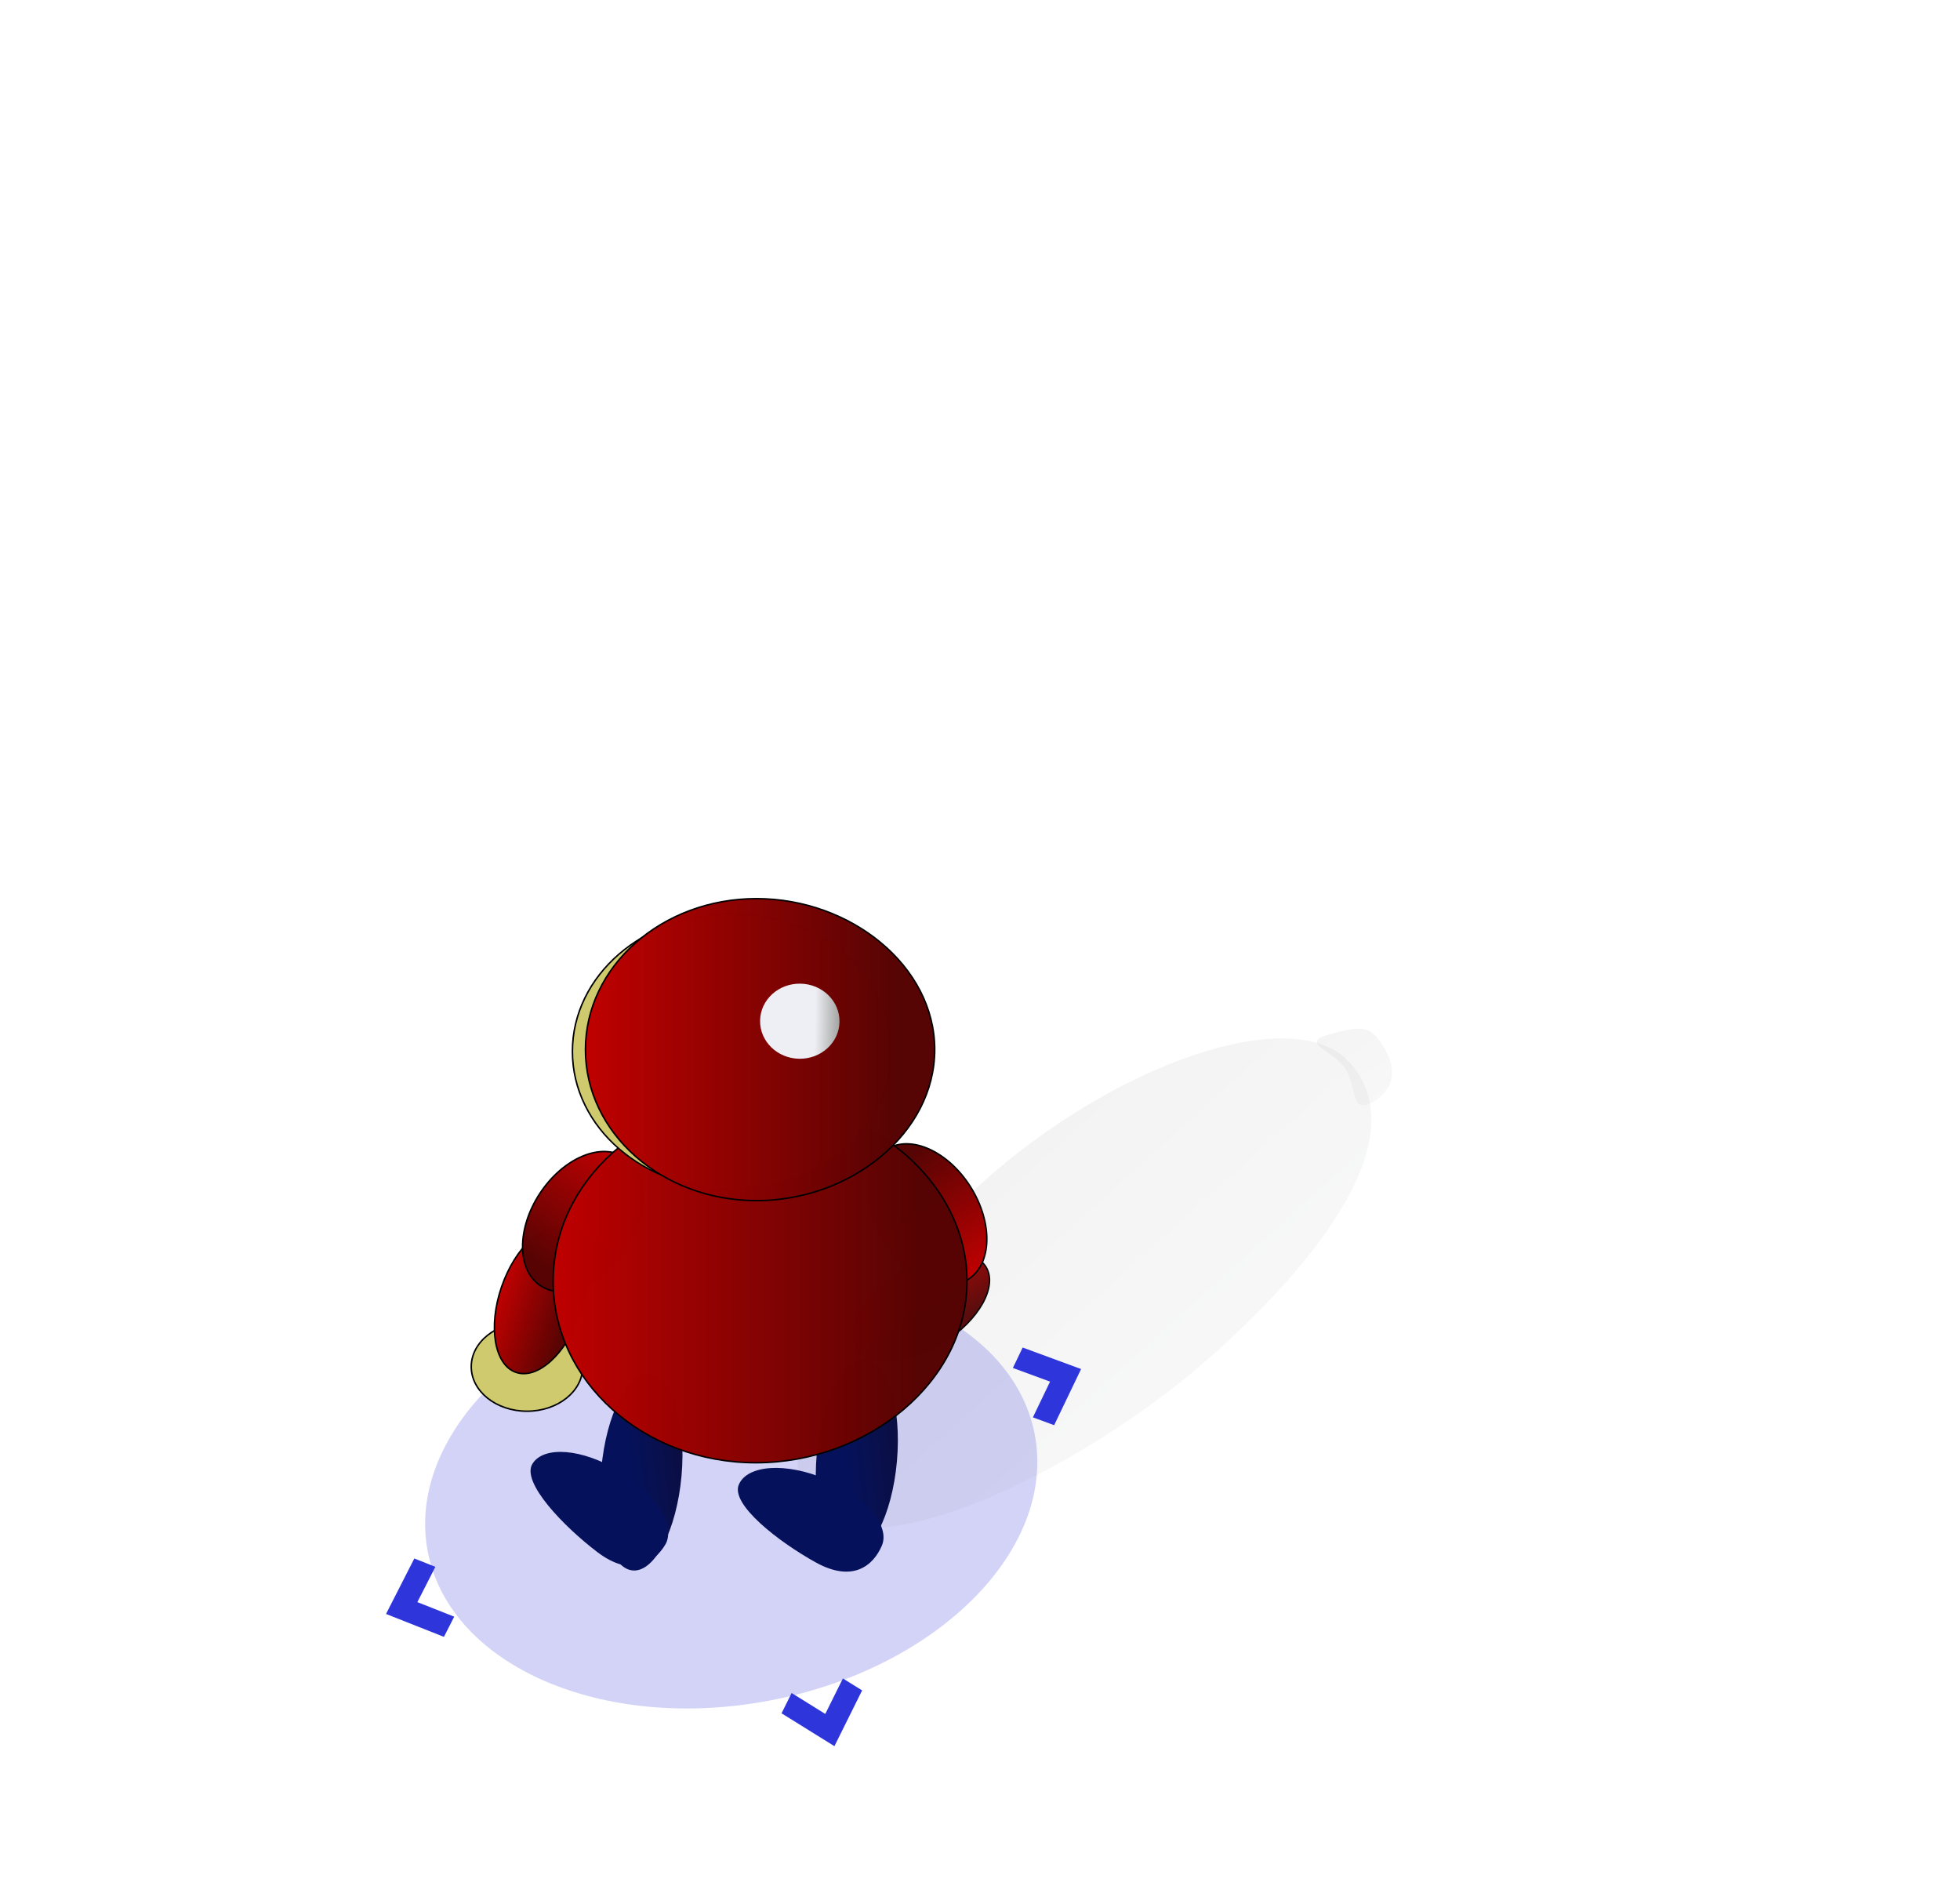
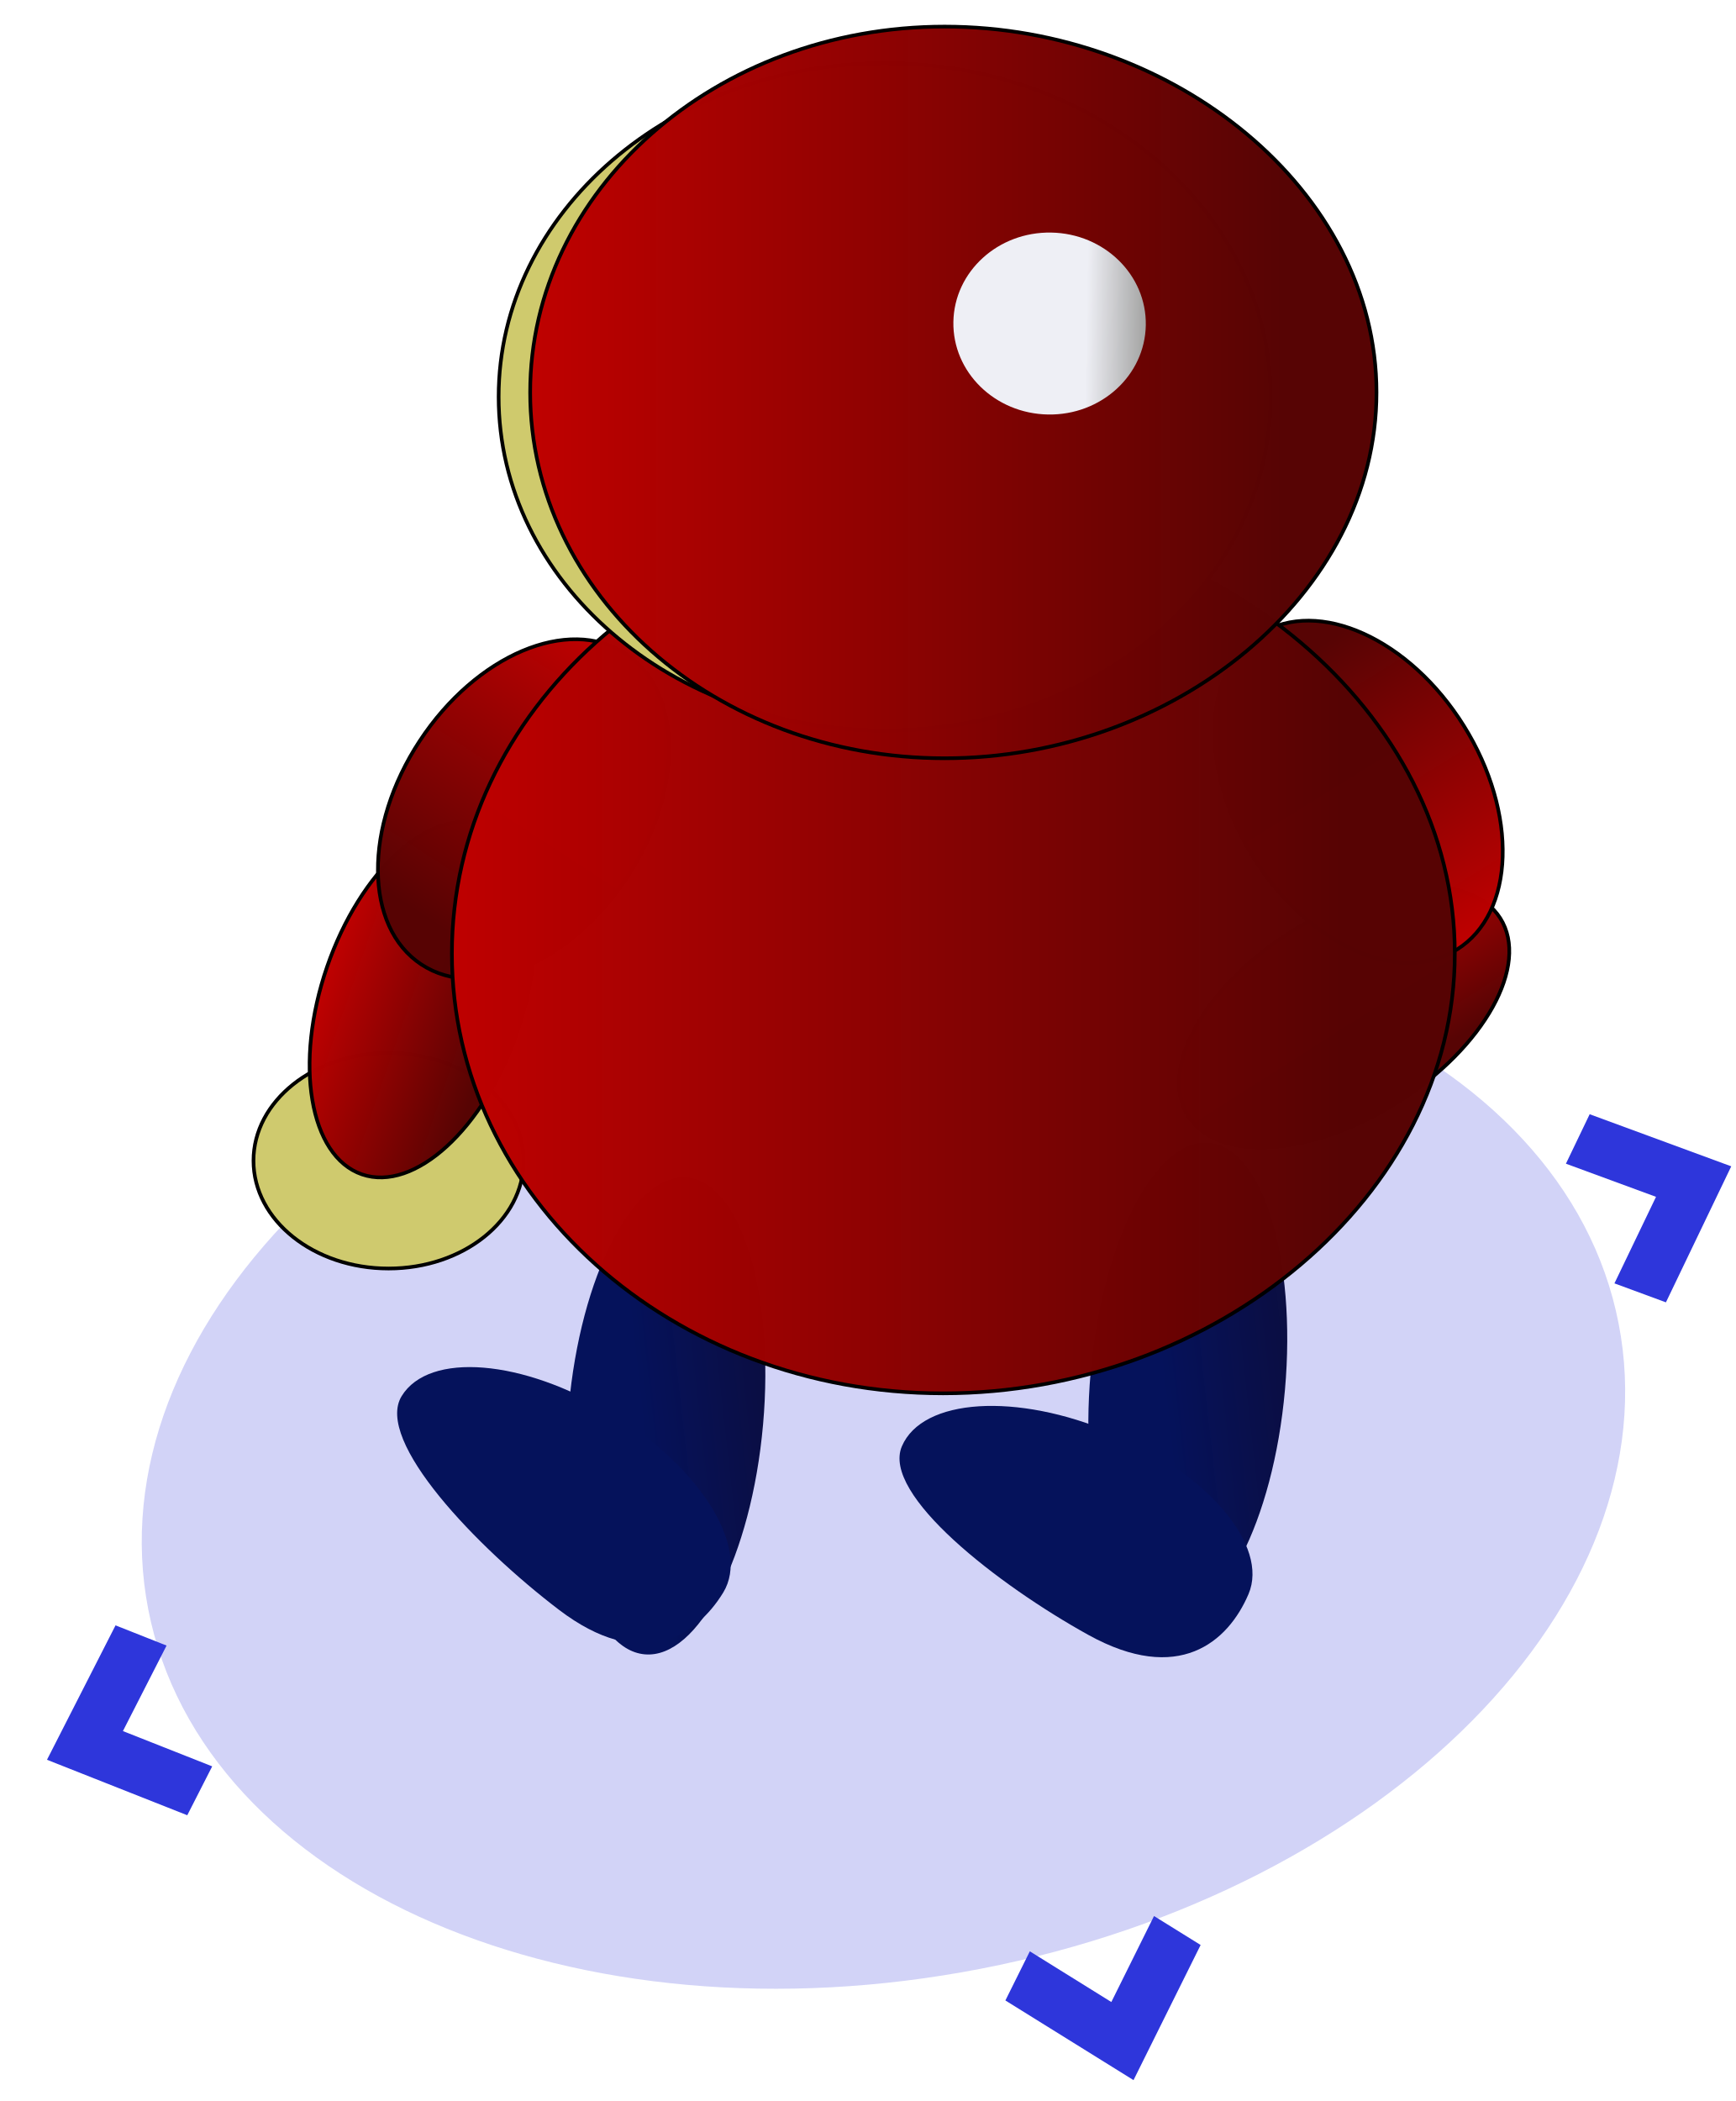
- <svg xmlns="http://www.w3.org/2000/svg" width="260" height="251">
+ <svg xmlns="http://www.w3.org/2000/svg" width="95" height="115">
  <g id="Layer_1">
-     <ellipse transform="rotate(-11 97 198)" stroke-width="0" ry="28" rx="41" id="svg_1" cy="198" cx="97" stroke="url(#svg_2)" fill="#d2d3f7" />
-     <ellipse opacity="undefined" ry="10.115" rx="5.506" id="svg_49" cy="173.397" cx="122.222" stroke-width="0.2" fill="url(#svg_39)" stroke="#000" transform="rotate(-122.362 122.222 173.397)" />
-     <ellipse stroke-width="0" ry="13.099" rx="5.34" id="svg_40" cy="195.231" cx="85.09" fill="url(#svg_97)" stroke="#000" transform="rotate(5.07178 85.0897 195.231)" />
-     <path stroke-width="0" fill-opacity="0.08" stroke-opacity="0.14" id="svg_51" d="m141.774,216.505c-10.979,0 -17.17,-21.14 -17.17,-45.136c0,-23.996 9.947,-47.253 20.926,-47.253c10.979,0 16.548,14.576 16.548,38.572c0,23.996 -9.325,53.818 -20.304,53.818l0,-0l0,0z" opacity="undefined" fill="url(#svg_55)" stroke="url(#svg_56)" transform="rotate(47.7752 143.34 170.31)" />
-     <path id="svg_59" d="m180.267,142.935c-2.941,0 -6.329,3.316 -4.929,-0.833c1.4,-4.15 1.988,-4.999 4.929,-4.999c2.941,0 5.805,1.127 5.718,4.999c-0.087,3.872 -2.777,0.833 -5.718,0.833z" opacity="undefined" stroke-opacity="0.14" stroke-width="0" fill-opacity="0.07" fill="url(#svg_55)" stroke="url(#svg_56)" transform="rotate(56.3166 180.499 140.646)" />
-     <ellipse id="svg_20" cy="0" cx="77.93" stroke-width="0" stroke="#000" fill="#05125b" />
-     <path stroke-width="0.2" id="svg_38" d="m69.908,187.159c-4.086,0 -7.395,-2.641 -7.395,-5.901c0,-3.26 3.309,-5.901 7.395,-5.901c4.086,0 7.395,2.641 7.395,5.901c0,3.26 -3.309,5.901 -7.395,5.901z" opacity="undefined" fill="url(#svg_7)" stroke="#000" />
-     <ellipse opacity="undefined" ry="10.115" rx="5.506" id="svg_37" cy="172.444" cx="71.745" stroke-width="0.2" fill="url(#svg_39)" stroke="#000" transform="rotate(-160.987 71.7453 172.444)" />
-     <path stroke-width="0.2" id="svg_36" d="m77.296,168.809c-5.625,0 -10.181,-3.042 -10.181,-6.797c0,-3.755 4.556,-6.797 10.181,-6.797c5.625,0 10.181,3.042 10.181,6.797c0,3.755 -4.556,6.797 -10.181,6.797z" opacity="undefined" fill="url(#svg_28)" stroke="#000" transform="rotate(123.314 77.2956 162.011)" />
-     <ellipse stroke-width="0" ry="13.099" rx="5.34" id="svg_41" cy="193.326" cx="113.661" fill="url(#svg_97)" stroke="#000" transform="rotate(5.07178 113.661 193.326)" />
-     <path stroke-width="0.2" id="svg_48" d="m123.01,167.856c-5.625,0 -10.181,-3.042 -10.181,-6.797c0,-3.755 4.556,-6.797 10.181,-6.797c5.625,0 10.181,3.042 10.181,6.797c0,3.755 -4.556,6.797 -10.181,6.797z" opacity="undefined" fill="url(#svg_28)" stroke="#000" transform="rotate(-121.954 123.01 161.059)" />
-     <path stroke-width="0.2" id="svg_26" d="m100.264,193.992c-14.856,0 -26.889,-10.773 -26.889,-24.072c0,-13.299 12.033,-24.072 26.889,-24.072c14.856,0 28.014,10.773 28.014,24.072c0,13.299 -13.158,24.072 -28.014,24.072z" opacity="undefined" fill="url(#svg_28)" stroke="#000" />
-     <path id="svg_47" d="m97.066,157.71c-11.675,0 -21.132,-8.173 -21.132,-18.263c0,-10.09 9.457,-18.263 21.132,-18.263c11.675,0 21.132,8.173 21.132,18.263c0,10.09 -9.457,18.263 -21.132,18.263z" opacity="undefined" stroke-width="0.2" fill="url(#svg_21)" stroke="#000" />
-     <path stroke-width="0.2" id="svg_29" d="m100.352,159.23c-12.537,0 -22.691,-8.961 -22.691,-20.024c0,-11.063 10.155,-20.024 22.691,-20.024c12.537,0 23.64,8.961 23.64,20.024c0,11.063 -11.104,20.024 -23.64,20.024z" opacity="undefined" fill="url(#svg_28)" stroke="#000" />
-     <ellipse stroke-width="0" ry="4.98" rx="5.268" id="svg_24" cy="135.436" cx="106.095" fill="url(#svg_35)" stroke="#000" transform="rotate(1.00506 106.095 135.436)" />
-     <path id="svg_42" d="m110.557,206.415c5.594,0.574 7.181,-2.626 7.181,-5.494c0,-2.867 -4.616,-5.189 -10.314,-5.189c-5.698,0 -10.314,2.322 -10.314,5.189c0,2.867 7.853,4.92 13.447,5.494l-0,0l0,0z" opacity="undefined" stroke-width="0" fill="#05125b" stroke="#000" transform="rotate(23.08 107.424 201.107)" />
-     <path id="svg_46" d="m82.462,204.987c5.594,0.574 7.181,-2.626 7.181,-5.494c0,-2.867 -4.616,-5.189 -10.314,-5.189c-5.698,0 -10.314,2.322 -10.314,5.189c0,2.867 7.853,4.92 13.447,5.494l-0,0z" opacity="undefined" stroke-width="0" fill="#05125b" stroke="#000" transform="rotate(31.4037 79.3291 199.679)" />
-     <path transform="rotate(157.93 139.55 183.132)" id="svg_3" d="m143.717,179.598l-3.889,3.534l3.889,3.534l-2.222,2.021l-6.111,-5.555l6.111,-5.556" stroke-width="0" stroke="url(#svg_2)" fill="#2e36db" />
-     <path transform="rotate(-20.6989 55.1055 212.576)" id="svg_4" d="m59.272,209.042l-3.889,3.534l3.889,3.534l-2.222,2.021l-6.111,-5.555l6.111,-5.556" stroke-width="0" stroke="url(#svg_2)" fill="#2e36db" />
-     <path transform="rotate(-105.859 109.55 227.576)" stroke="url(#svg_2)" id="svg_5" d="m113.717,224.042l-3.889,3.534l3.889,3.534l-2.222,2.021l-6.111,-5.555l6.111,-5.556" stroke-width="0" fill="#2e36db" />
+     <ellipse transform="rotate(-11 48.3639 80.2733)" fill="#d2d3f7" stroke="url(#svg_2)" cx="48.364" cy="80.273" id="svg_1" rx="41" ry="28" stroke-width="0" />
+     <ellipse transform="rotate(-122.362 73.5859 55.6703)" stroke="#000" fill="url(#svg_39)" stroke-width="0.2" cx="73.585" cy="55.67" id="svg_49" rx="5.506" ry="10.115" opacity="undefined" />
+     <ellipse transform="rotate(5.07178 36.4536 77.5043)" stroke="#000" fill="url(#svg_97)" cx="36.454" cy="77.504" id="svg_40" rx="5.34" ry="13.099" stroke-width="0" />
+     <path transform="rotate(56.3166 131.863 22.9193)" stroke="url(#svg_56)" fill="url(#svg_55)" fill-opacity="0.07" stroke-width="0" stroke-opacity="0.14" opacity="undefined" d="m131.631,25.208c-2.941,0 -6.329,3.316 -4.929,-0.833c1.4,-4.15 1.988,-4.999 4.929,-4.999c2.941,0 5.805,1.127 5.718,4.999c-0.087,3.872 -2.777,0.833 -5.718,0.833z" id="svg_59" />
+     <ellipse fill="#05125b" stroke="#000" stroke-width="0" cx="77.93" cy="0" id="svg_20" />
+     <path stroke="#000" fill="url(#svg_7)" opacity="undefined" d="m21.272,69.433c-4.086,0 -7.395,-2.641 -7.395,-5.901c0,-3.26 3.309,-5.901 7.395,-5.901c4.086,0 7.395,2.641 7.395,5.901c0,3.26 -3.309,5.901 -7.395,5.901z" id="svg_38" stroke-width="0.2" />
+     <ellipse transform="rotate(-160.987 23.1092 54.7173)" stroke="#000" fill="url(#svg_39)" stroke-width="0.2" cx="23.109" cy="54.718" id="svg_37" rx="5.506" ry="10.115" opacity="undefined" />
+     <path transform="rotate(123.314 28.6595 44.2843)" stroke="#000" fill="url(#svg_28)" opacity="undefined" d="m28.659,51.082c-5.625,0 -10.181,-3.042 -10.181,-6.797c0,-3.755 4.556,-6.797 10.181,-6.797c5.625,0 10.181,3.042 10.181,6.797c0,3.755 -4.556,6.797 -10.181,6.797z" id="svg_36" stroke-width="0.2" />
+     <ellipse transform="rotate(5.07178 65.0249 75.5993)" stroke="#000" fill="url(#svg_97)" cx="65.025" cy="75.6" id="svg_41" rx="5.34" ry="13.099" stroke-width="0" />
+     <path transform="rotate(-121.954 74.3739 43.3323)" stroke="#000" fill="url(#svg_28)" opacity="undefined" d="m74.374,50.13c-5.625,0 -10.181,-3.042 -10.181,-6.797c0,-3.755 4.556,-6.797 10.181,-6.797c5.625,0 10.181,3.042 10.181,6.797c0,3.755 -4.556,6.797 -10.181,6.797z" id="svg_48" stroke-width="0.2" />
+     <path stroke="#000" fill="url(#svg_28)" opacity="undefined" d="m51.628,76.265c-14.856,0 -26.889,-10.773 -26.889,-24.072c0,-13.299 12.033,-24.072 26.889,-24.072c14.856,0 28.014,10.773 28.014,24.072c0,13.299 -13.158,24.072 -28.014,24.072z" id="svg_26" stroke-width="0.2" />
+     <path stroke="#000" fill="url(#svg_21)" stroke-width="0.2" opacity="undefined" d="m48.43,39.983c-11.675,0 -21.132,-8.173 -21.132,-18.263c0,-10.09 9.457,-18.263 21.132,-18.263c11.675,0 21.132,8.173 21.132,18.263c0,10.09 -9.457,18.263 -21.132,18.263z" id="svg_47" />
+     <path stroke="#000" fill="url(#svg_28)" opacity="undefined" d="m51.715,41.504c-12.537,0 -22.691,-8.961 -22.691,-20.024c0,-11.063 10.155,-20.024 22.691,-20.024c12.537,0 23.64,8.961 23.64,20.024c0,11.063 -11.104,20.024 -23.64,20.024z" id="svg_29" stroke-width="0.2" />
+     <ellipse transform="rotate(1.00506 57.4589 17.7093)" stroke="#000" fill="url(#svg_35)" cx="57.459" cy="17.709" id="svg_24" rx="5.268" ry="4.98" stroke-width="0" />
+     <path transform="rotate(23.08 58.7879 83.3803)" stroke="#000" fill="#05125b" stroke-width="0" opacity="undefined" d="m61.921,88.689c5.594,0.574 7.181,-2.626 7.181,-5.494c0,-2.867 -4.616,-5.189 -10.314,-5.189c-5.698,0 -10.314,2.322 -10.314,5.189c0,2.867 7.853,4.92 13.447,5.494l-0,0l0,0z" id="svg_42" />
+     <path transform="rotate(31.4037 30.693 81.9523)" stroke="#000" fill="#05125b" stroke-width="0" opacity="undefined" d="m33.826,87.26c5.594,0.574 7.181,-2.626 7.181,-5.494c0,-2.867 -4.616,-5.189 -10.314,-5.189c-5.698,0 -10.314,2.322 -10.314,5.189c0,2.867 7.853,4.92 13.447,5.494l-0,0z" id="svg_46" />
+     <path transform="rotate(157.93 90.9139 65.4053)" fill="#2e36db" stroke="url(#svg_2)" stroke-width="0" d="m95.08,61.871l-3.889,3.534l3.889,3.534l-2.222,2.021l-6.111,-5.555l6.111,-5.556" id="svg_3" />
+     <path transform="rotate(-20.6989 6.46938 94.8493)" fill="#2e36db" stroke="url(#svg_2)" stroke-width="0" d="m10.636,91.316l-3.889,3.534l3.889,3.534l-2.222,2.021l-6.111,-5.555l6.111,-5.556" id="svg_4" />
+     <path transform="rotate(-105.859 60.9139 109.849)" fill="#2e36db" stroke-width="0" d="m65.08,106.316l-3.889,3.534l3.889,3.534l-2.222,2.021l-6.111,-5.555l6.111,-5.556" id="svg_5" stroke="url(#svg_2)" />
  </g>
  <defs>
-     <linearGradient y2="0" x2="1" y1="0" x1="0" id="svg_55">
-       <stop offset="0" stop-color="#686666" />
-       <stop offset="1" stop-color="#979999" />
+     <linearGradient id="svg_55" x1="0" y1="0" x2="1" y2="0">
+       <stop stop-color="#686666" offset="0" />
+       <stop stop-color="#979999" offset="1" />
    </linearGradient>
-     <radialGradient gradientTransform="rotate(21,0.5,0.5) translate(0.04166667,0) scale(0.9166667,1)" cy="0.5" cx="0.5" r="5.657" spreadMethod="pad" id="svg_56">
-       <stop offset="0" stop-color="#ffffff" />
-       <stop offset="1" stop-color="#000000" />
+     <radialGradient id="svg_56" spreadMethod="pad" r="5.657" cx="0.5" cy="0.5" gradientTransform="rotate(21,0.5,0.5) translate(0.04166667,0) scale(0.9166667,1)">
+       <stop stop-color="#ffffff" offset="0" />
+       <stop stop-color="#000000" offset="1" />
    </radialGradient>
-     <linearGradient y2="0" x2="1" y1="0.356" x1="0.281" id="svg_97">
-       <stop offset="0.02" stop-color="#05125b" />
-       <stop offset="0.996" stop-opacity="0.992" stop-color="#0b0b3a" />
-       <stop offset="1" stop-opacity="0.996" stop-color="#040466" />
+     <linearGradient id="svg_97" x1="0.281" y1="0.356" x2="1" y2="0">
+       <stop stop-color="#05125b" offset="0.02" />
+       <stop stop-color="#0b0b3a" stop-opacity="0.992" offset="0.996" />
+       <stop stop-color="#040466" stop-opacity="0.996" offset="1" />
    </linearGradient>
-     <linearGradient y2="0" x2="1" y1="0" x1="0" id="svg_7">
-       <stop stop-opacity="0.996" offset="1" stop-color="#cfca6d" />
-       <stop stop-opacity="0.984" offset="1" stop-color="#91910f" />
+     <linearGradient id="svg_7" x1="0" y1="0" x2="1" y2="0">
+       <stop stop-color="#cfca6d" offset="1" stop-opacity="0.996" />
+       <stop stop-color="#91910f" offset="1" stop-opacity="0.984" />
    </linearGradient>
-     <linearGradient y2="0" x2="1" y1="0" x1="0" id="svg_21">
-       <stop offset="1" stop-color="#CFCA6D" />
-       <stop stop-opacity="0.996" offset="1" stop-color="#636309" />
+     <linearGradient id="svg_21" x1="0" y1="0" x2="1" y2="0">
+       <stop stop-color="#CFCA6D" offset="1" />
+       <stop stop-color="#636309" offset="1" stop-opacity="0.996" />
    </linearGradient>
-     <linearGradient y2="0" x2="1" y1="0" x1="0" id="svg_28">
-       <stop offset="0" stop-opacity="0.996" stop-color="#bf0000" />
-       <stop offset="0.891" stop-opacity="0.996" stop-color="#560303" />
+     <linearGradient id="svg_28" x1="0" y1="0" x2="1" y2="0">
+       <stop stop-color="#bf0000" stop-opacity="0.996" offset="0" />
+       <stop stop-color="#560303" stop-opacity="0.996" offset="0.891" />
    </linearGradient>
-     <linearGradient id="svg_35" x1="0" y1="0" x2="1" y2="0">
-       <stop stop-color="#eff1f7" stop-opacity="0.992" offset="0.691" />
-       <stop stop-color="#a5a5a4" offset="0.996" stop-opacity="0.996" />
+     <linearGradient y2="0" x2="1" y1="0" x1="0" id="svg_35">
+       <stop offset="0.691" stop-opacity="0.992" stop-color="#eff1f7" />
+       <stop stop-opacity="0.996" offset="0.996" stop-color="#a5a5a4" />
    </linearGradient>
-     <linearGradient y2="0" x2="0" y1="0" x1="1" id="svg_39">
-       <stop offset="0" stop-opacity="0.996" stop-color="#bf0000" />
-       <stop offset="0.891" stop-opacity="0.996" stop-color="#560303" />
+     <linearGradient id="svg_39" x1="1" y1="0" x2="0" y2="0">
+       <stop stop-color="#bf0000" stop-opacity="0.996" offset="0" />
+       <stop stop-color="#560303" stop-opacity="0.996" offset="0.891" />
    </linearGradient>
-     <radialGradient spreadMethod="pad" id="svg_2">
-       <stop offset="0" stop-color="#ffffff" />
-       <stop offset="1" stop-color="#000" />
+     <radialGradient id="svg_2" spreadMethod="pad">
+       <stop stop-color="#ffffff" offset="0" />
+       <stop stop-color="#000" offset="1" />
    </radialGradient>
  </defs>
</svg>
